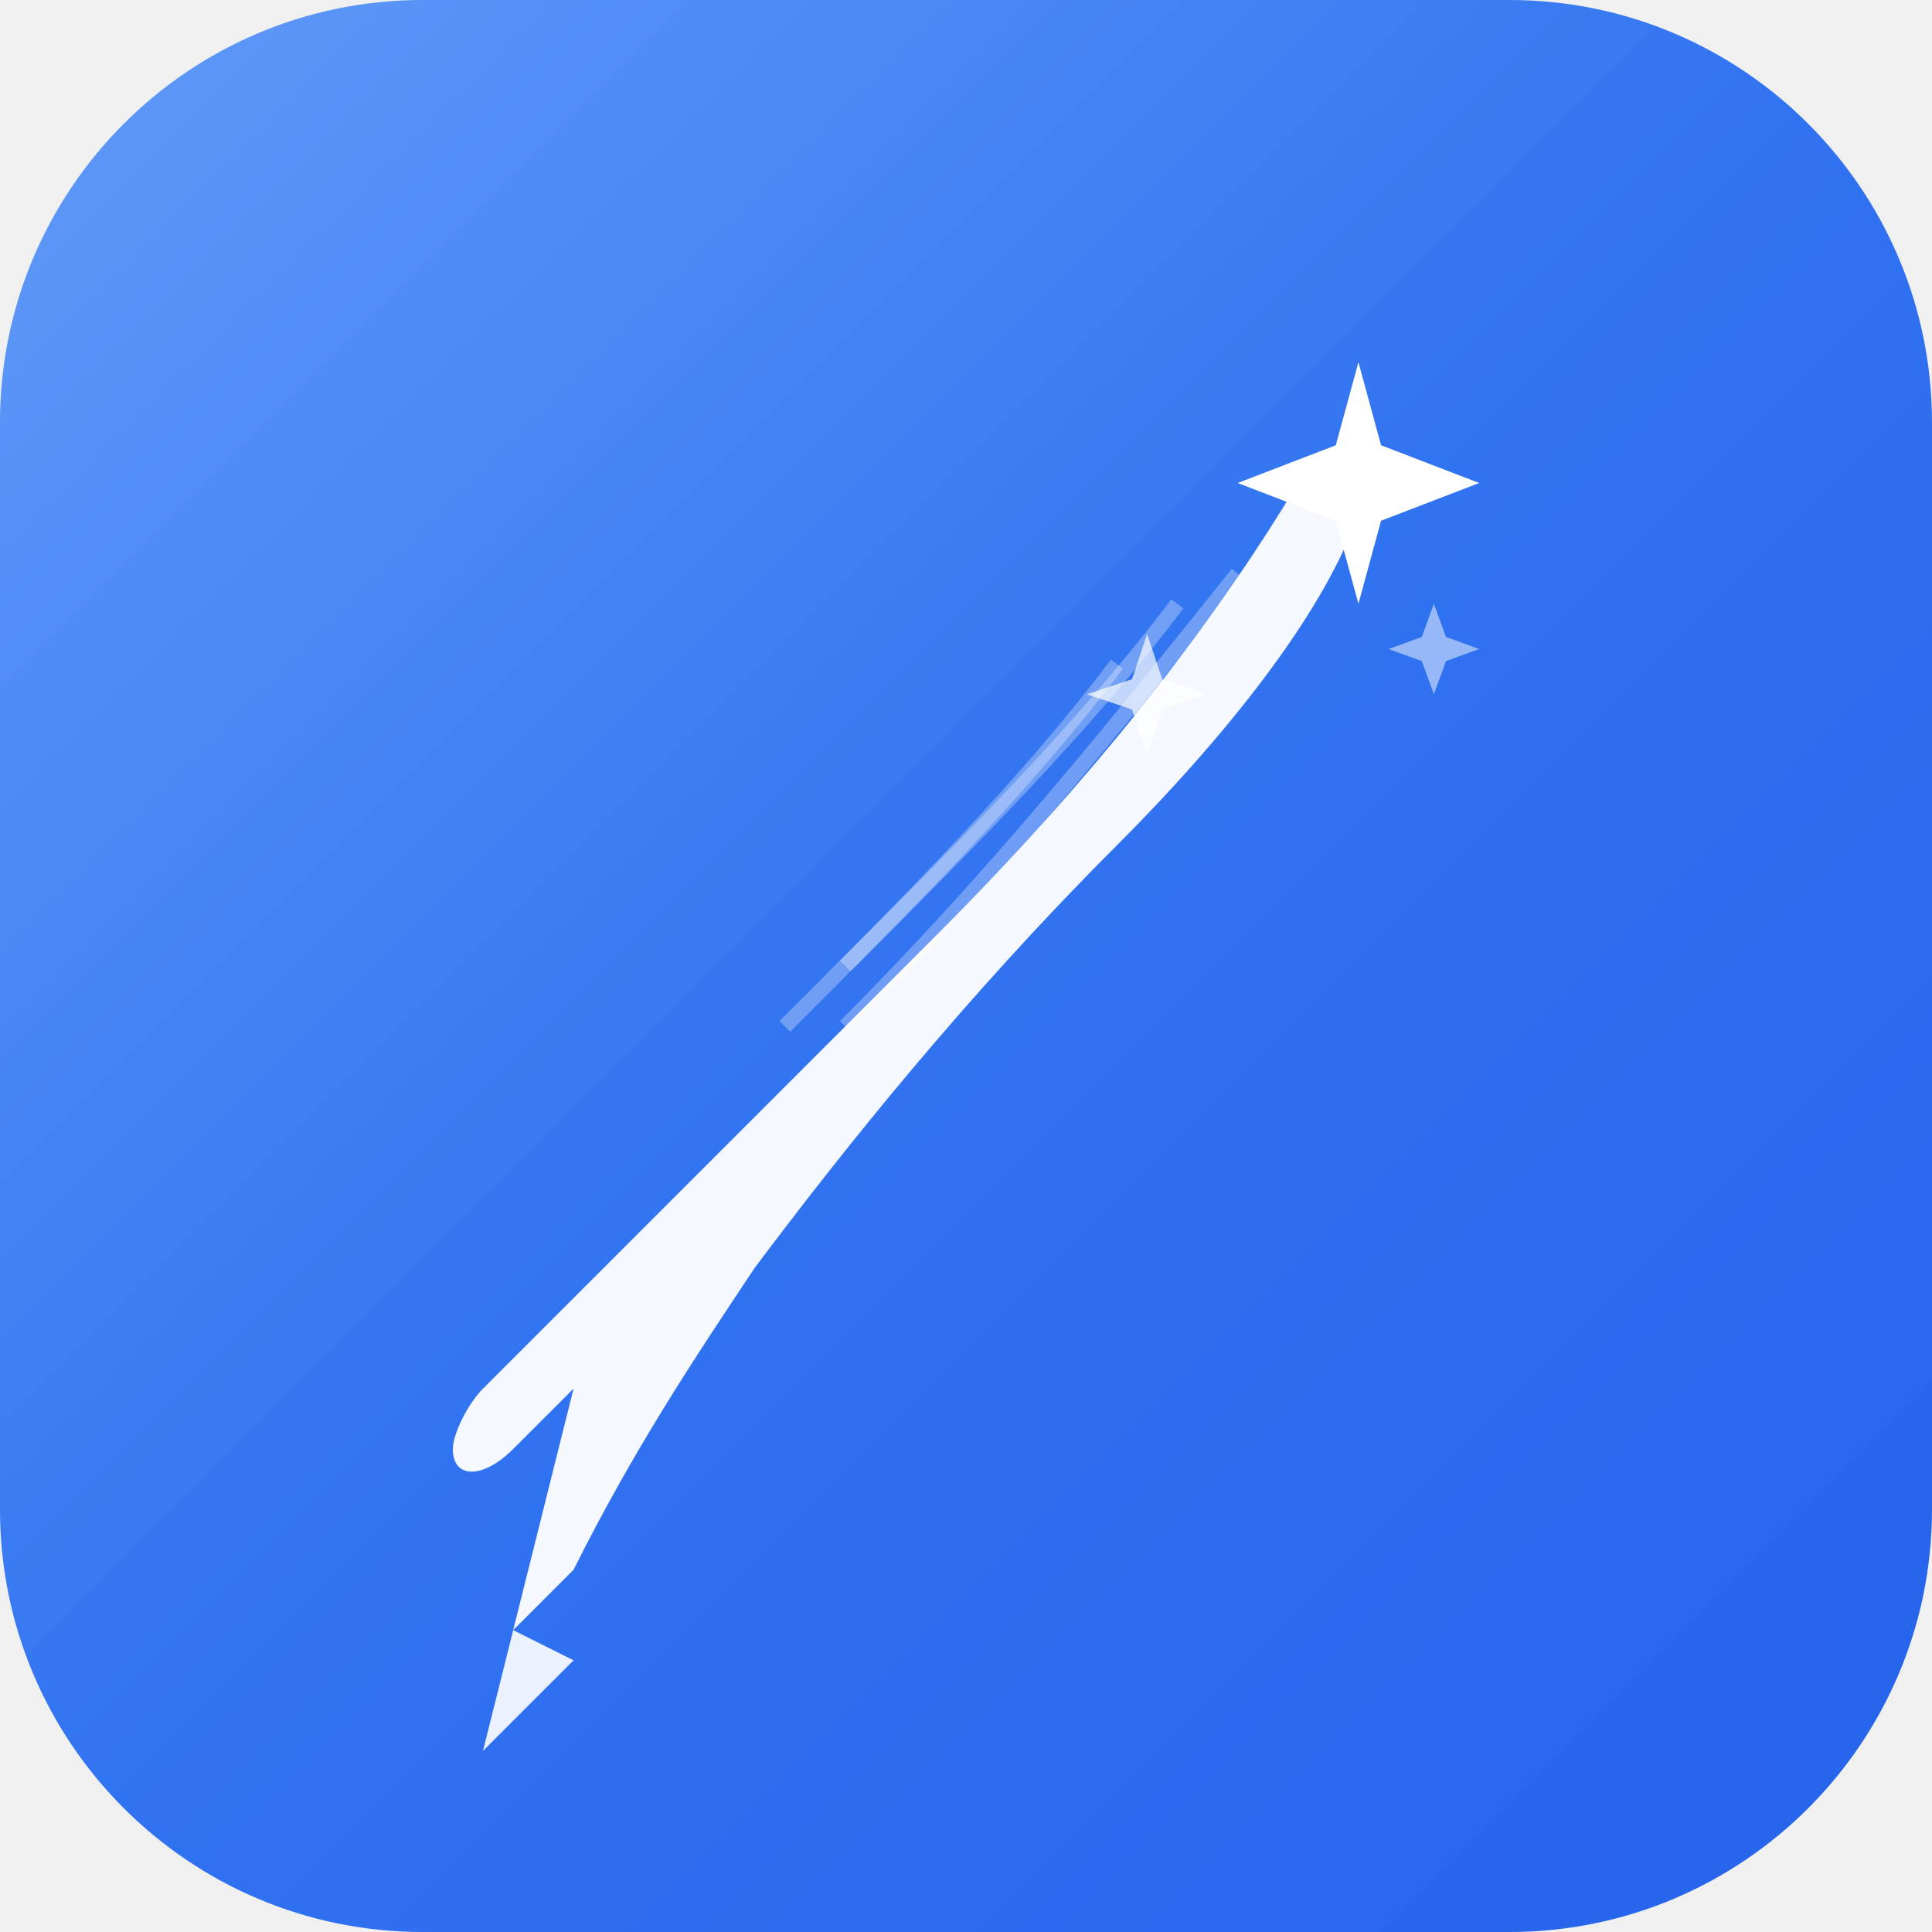
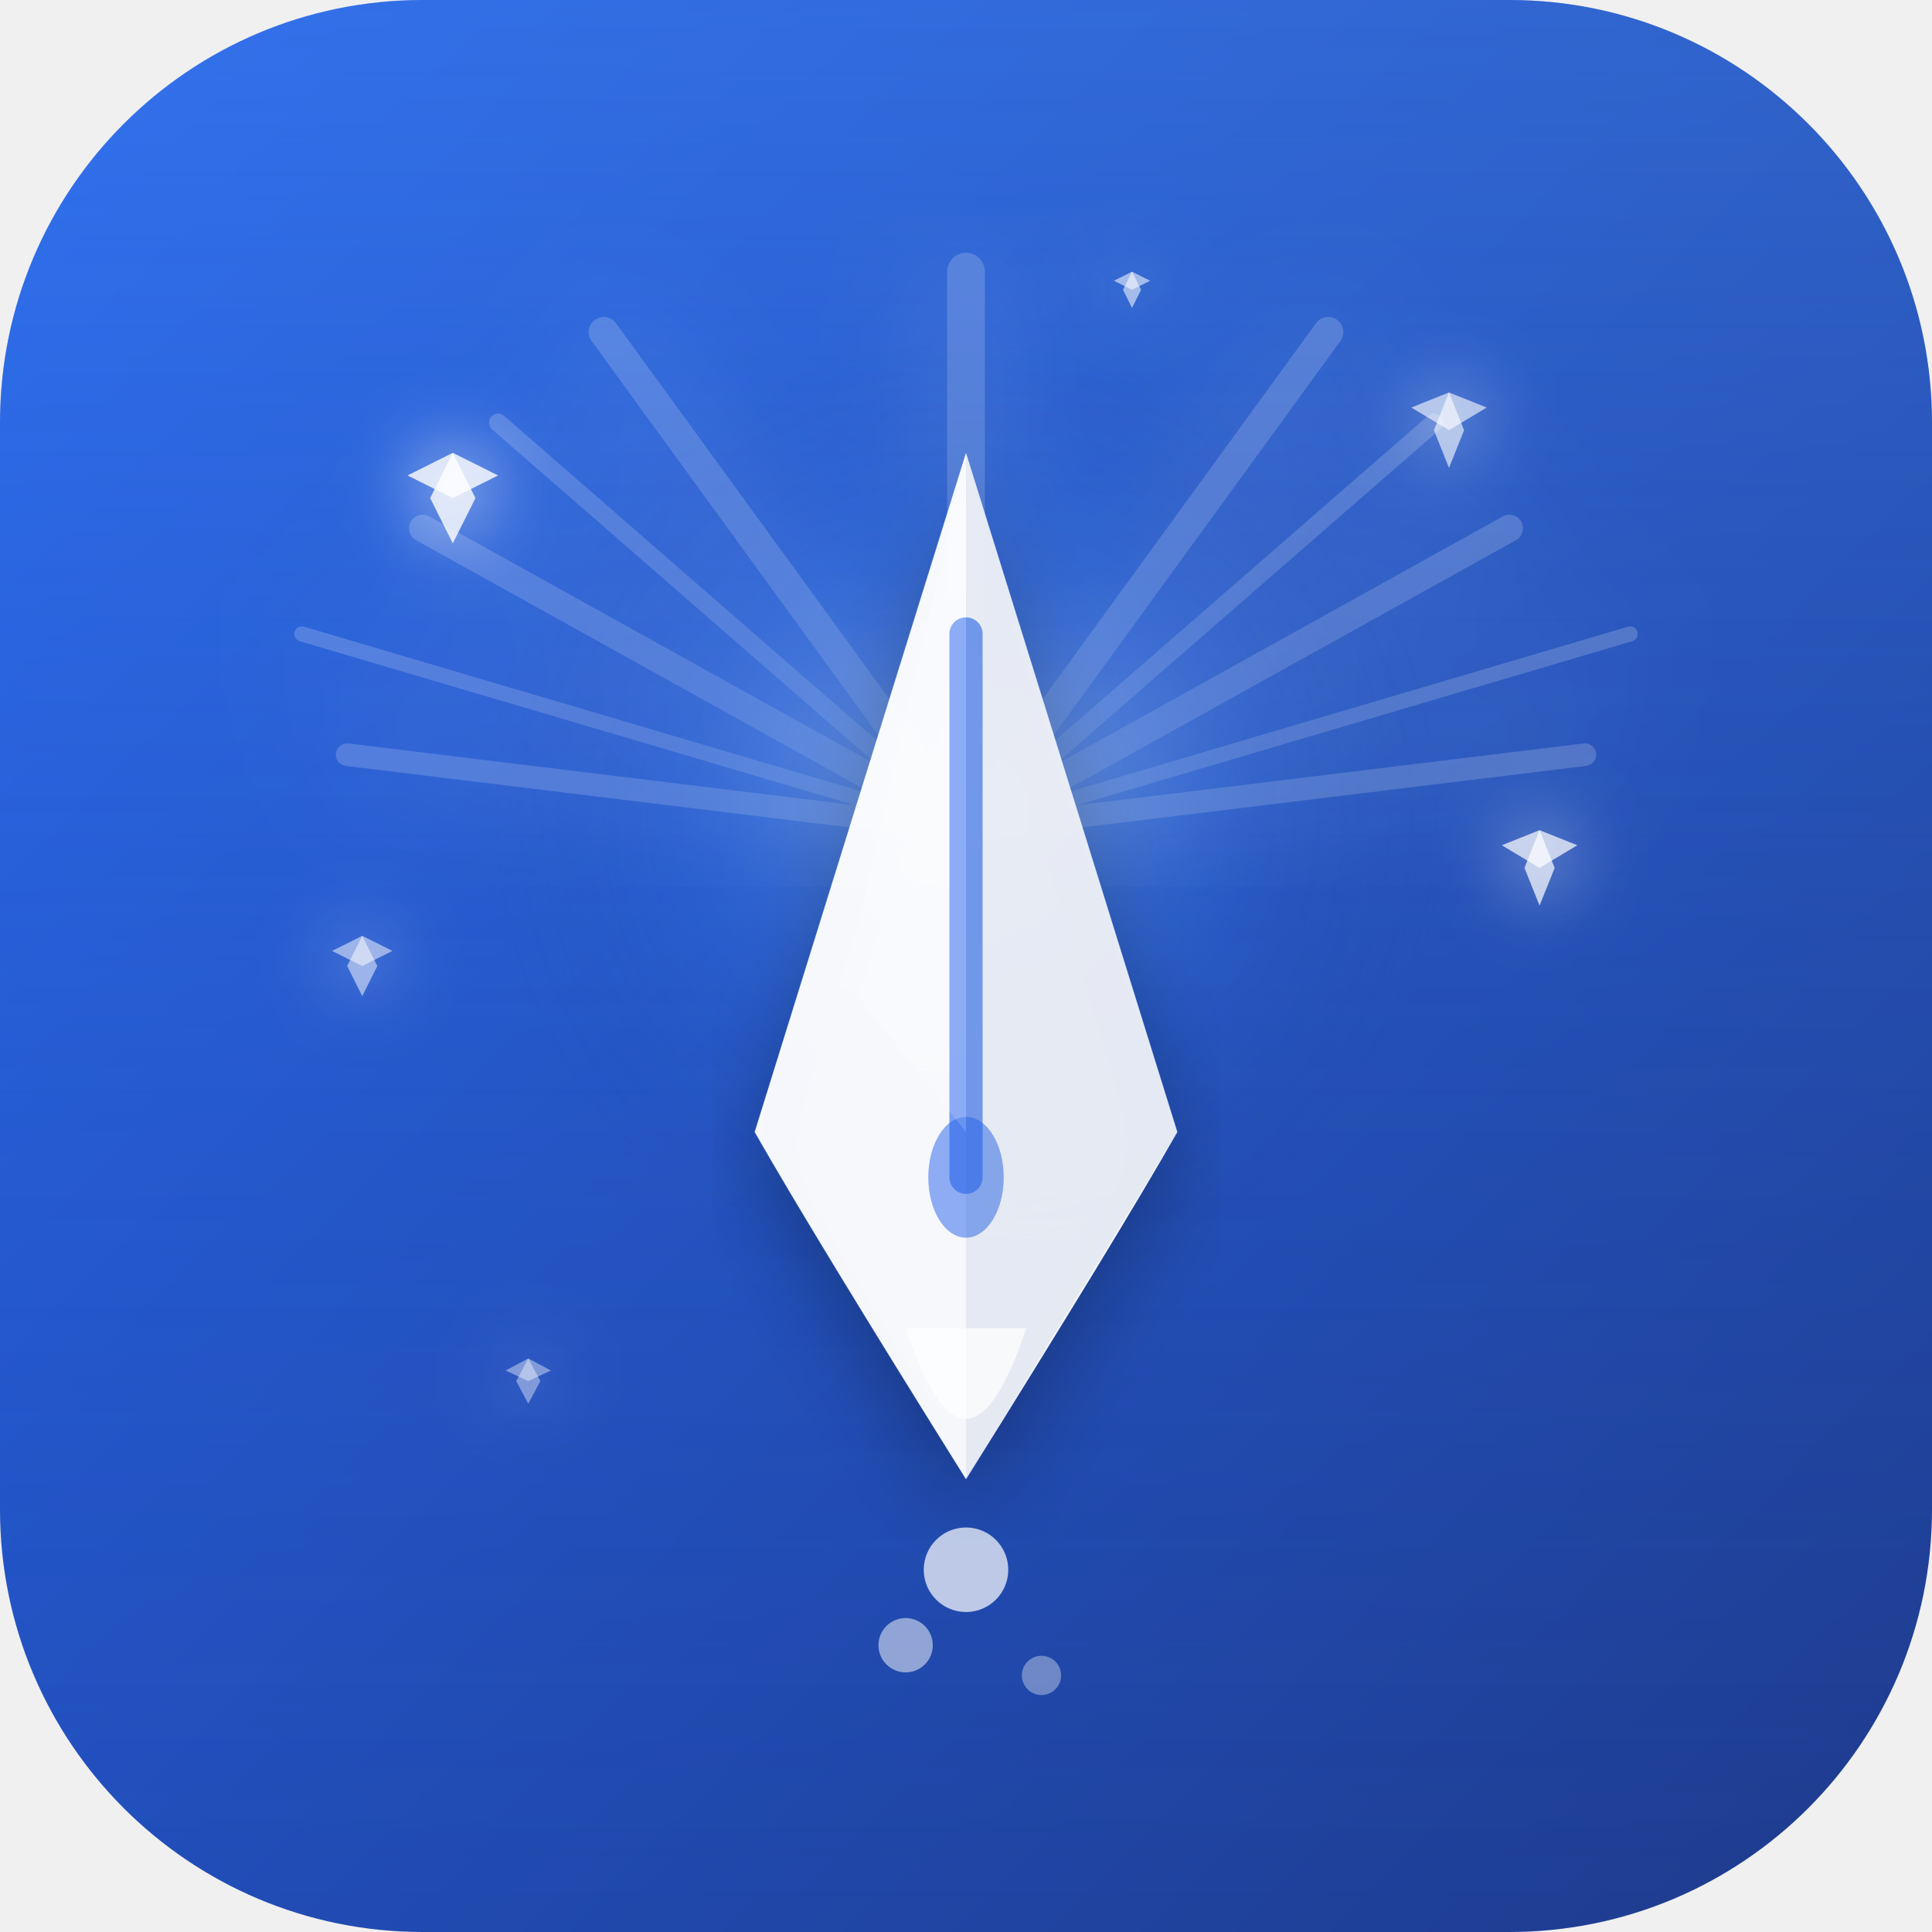
<svg xmlns="http://www.w3.org/2000/svg" viewBox="0 0 128 128" width="128" height="128">
  <defs>
-     <linearGradient id="bg" x1="0%" y1="0%" x2="100%" y2="100%">
-       <stop offset="0%" stop-color="#3b82f6" />
-       <stop offset="100%" stop-color="#2563eb" />
+     <linearGradient id="bg" x1="0" y1="0" x2="1" y2="1">
+       <stop offset="0%" stop-color="#2563eb" />
+       <stop offset="100%" stop-color="#1e3a8a" />
    </linearGradient>
-     <linearGradient id="shine" x1="0%" y1="0%" x2="100%" y2="100%">
-       <stop offset="0%" stop-color="rgba(255,255,255,0.2)" />
-       <stop offset="50%" stop-color="rgba(255,255,255,0)" />
+     <linearGradient id="glow" x1="0.5" y1="0" x2="0.5" y2="1">
+       <stop offset="0%" stop-color="#60a5fa" stop-opacity="0.6" />
+       <stop offset="100%" stop-color="#2563eb" stop-opacity="0" />
    </linearGradient>
+     <radialGradient id="halo" cx="0.5" cy="0.45" r="0.4">
+       <stop offset="0%" stop-color="#93c5fd" stop-opacity="0.5" />
+       <stop offset="60%" stop-color="#3b82f6" stop-opacity="0.1" />
+       <stop offset="100%" stop-color="#1e3a8a" stop-opacity="0" />
+     </radialGradient>
+     <filter id="shadow">
+       <feDropShadow dx="0" dy="2" stdDeviation="3" flood-opacity="0.3" />
+     </filter>
+     <filter id="glow-filter">
+       <feGaussianBlur stdDeviation="2.5" result="blur" />
+       <feMerge>
+         <feMergeNode in="blur" />
+         <feMergeNode in="SourceGraphic" />
+       </feMerge>
+     </filter>
+     <filter id="soft-glow">
+       <feGaussianBlur stdDeviation="4" result="blur" />
+       <feMerge>
+         <feMergeNode in="blur" />
+         <feMergeNode in="SourceGraphic" />
+       </feMerge>
+     </filter>
  </defs>
  <rect width="128" height="128" rx="28" fill="url(#bg)" />
-   <rect width="128" height="128" rx="28" fill="url(#shine)" />
-   <g fill="white" transform="translate(28, 20)">
-     <path d="M58,12 C52,22 44,32 34,42 C28,48 22,54 16,60 L12,64 C10,66 8,68 6,70 L4,72 C3,73 2,75 2,76 C2,78 4,78 6,76 L10,72 C10,72 8,80 6,88 L10,84 C14,76 18,70 22,64 C28,56 36,46 46,36 C54,28 60,20 62,14 C62,12 60,10 58,12 Z" opacity="0.95" />
-     <path d="M50,20 C44,28 36,36 28,44" stroke="rgba(255,255,255,0.3)" stroke-width="1" fill="none" />
-     <path d="M54,18 C46,28 38,38 28,48" stroke="rgba(255,255,255,0.3)" stroke-width="1" fill="none" />
-     <path d="M46,24 C40,32 32,40 24,48" stroke="rgba(255,255,255,0.3)" stroke-width="1" fill="none" />
-     <path d="M6,88 L4,96 L10,90 L6,88 Z" opacity="0.9" />
+   <rect width="128" height="128" rx="28" fill="url(#glow)" opacity="0.4" />
+   <circle cx="64" cy="58" r="40" fill="url(#halo)" />
+   <g opacity="0.2" filter="url(#soft-glow)">
+     <line x1="64" y1="55" x2="64" y2="18" stroke="#ffffff" stroke-width="2.5" stroke-linecap="round" />
+     <line x1="64" y1="55" x2="88" y2="22" stroke="#ffffff" stroke-width="2" stroke-linecap="round" />
+     <line x1="64" y1="55" x2="40" y2="22" stroke="#ffffff" stroke-width="2" stroke-linecap="round" />
+     <line x1="64" y1="55" x2="100" y2="35" stroke="#ffffff" stroke-width="1.8" stroke-linecap="round" />
+     <line x1="64" y1="55" x2="28" y2="35" stroke="#ffffff" stroke-width="1.8" stroke-linecap="round" />
+     <line x1="64" y1="55" x2="105" y2="50" stroke="#ffffff" stroke-width="1.5" stroke-linecap="round" />
+     <line x1="64" y1="55" x2="23" y2="50" stroke="#ffffff" stroke-width="1.5" stroke-linecap="round" />
+     <line x1="64" y1="55" x2="95" y2="28" stroke="#ffffff" stroke-width="1.2" stroke-linecap="round" />
+     <line x1="64" y1="55" x2="33" y2="28" stroke="#ffffff" stroke-width="1.2" stroke-linecap="round" />
+     <line x1="64" y1="55" x2="108" y2="42" stroke="#ffffff" stroke-width="1" stroke-linecap="round" />
+     <line x1="64" y1="55" x2="20" y2="42" stroke="#ffffff" stroke-width="1" stroke-linecap="round" />
  </g>
-   <g fill="white" transform="translate(82, 24)">
-     <path d="M8,0 L9.5,5.5 L16,8 L9.5,10.5 L8,16 L6.5,10.5 L0,8 L6.5,5.5 Z" />
+   <g filter="url(#shadow)">
+     <path d="M64 30 L78 75 Q74 82 64 98 Q54 82 50 75 Z" fill="#ffffff" opacity="0.95" />
+     <path d="M64 42 L64 78" stroke="#2563eb" stroke-width="2.2" stroke-linecap="round" opacity="0.6" />
+     <ellipse cx="64" cy="78" rx="2.5" ry="4" fill="#2563eb" opacity="0.5" />
+     <path d="M64 30 L56 65 L64 75 Z" fill="#ffffff" opacity="0.15" />
+     <path d="M64 30 L78 75 L64 98 Z" fill="#1e3a8a" opacity="0.08" />
+     <path d="M60 88 Q64 100 68 88" fill="#ffffff" opacity="0.7" />
  </g>
-   <g fill="white" opacity="0.7" transform="translate(72, 42)">
-     <path d="M4,0 L5,3 L8,4 L5,5 L4,8 L3,5 L0,4 L3,3 Z" />
-   </g>
-   <g fill="white" opacity="0.5" transform="translate(92, 40)">
-     <path d="M3,0 L3.8,2.2 L6,3 L3.8,3.8 L3,6 L2.2,3.8 L0,3 L2.2,2.2 Z" />
+   <circle cx="64" cy="104" r="2.8" fill="#ffffff" opacity="0.7" />
+   <circle cx="60" cy="109" r="1.8" fill="#ffffff" opacity="0.5" />
+   <circle cx="69" cy="111" r="1.3" fill="#ffffff" opacity="0.35" />
+   <g fill="#ffffff" filter="url(#glow-filter)">
+     <path d="M30 30 L31.5 33 L30 36 L28.5 33 Z" opacity="0.8" />
+     <path d="M30 30 L33 31.5 L30 33 L27 31.5 Z" opacity="0.8" />
+     <path d="M96 26 L97 28.5 L96 31 L95 28.5 Z" opacity="0.6" />
+     <path d="M96 26 L98.5 27 L96 28.5 L93.5 27 Z" opacity="0.6" />
+     <path d="M24 62 L25 64 L24 66 L23 64 Z" opacity="0.5" />
+     <path d="M24 62 L26 63 L24 64 L22 63 Z" opacity="0.5" />
+     <path d="M102 55 L103 57.5 L102 60 L101 57.5 Z" opacity="0.7" />
+     <path d="M102 55 L104.5 56 L102 57.5 L99.5 56 Z" opacity="0.7" />
+     <path d="M35 90 L35.8 91.5 L35 93 L34.2 91.5 Z" opacity="0.4" />
+     <path d="M35 90 L36.5 90.8 L35 91.5 L33.5 90.8 Z" opacity="0.4" />
+     <path d="M75 18 L75.6 19.2 L75 20.4 L74.4 19.2 Z" opacity="0.55" />
+     <path d="M75 18 L76.2 18.6 L75 19.2 L73.8 18.6 Z" opacity="0.55" />
  </g>
</svg>
